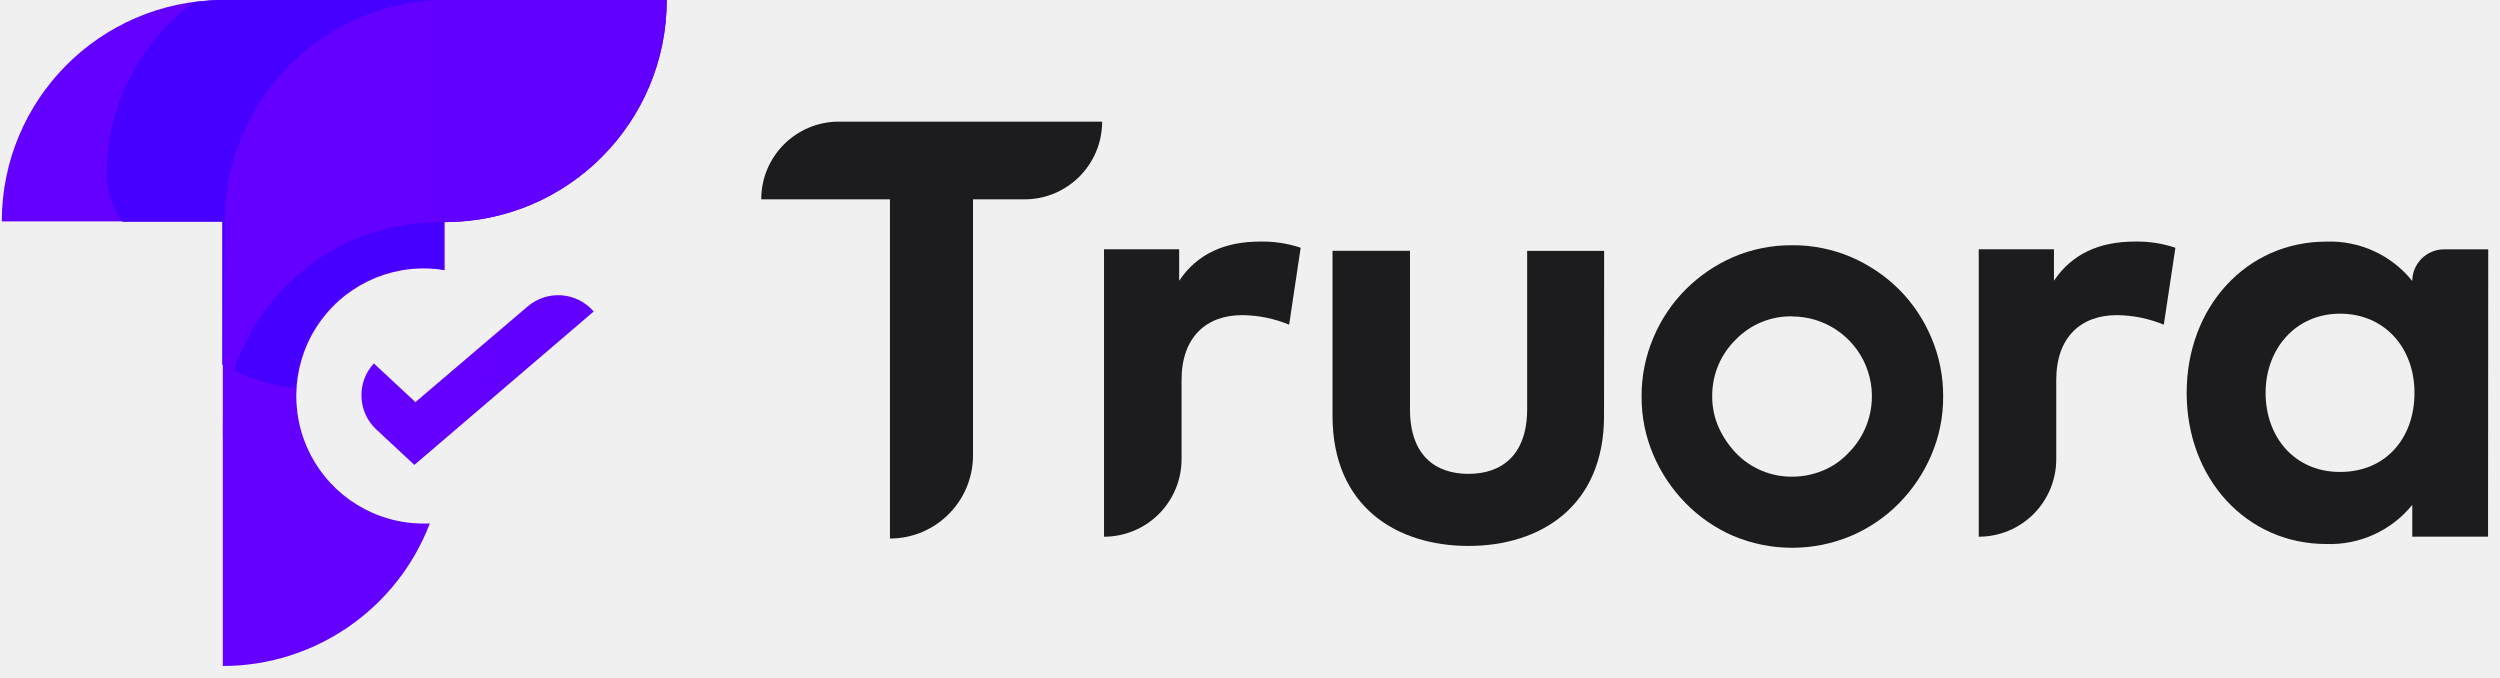
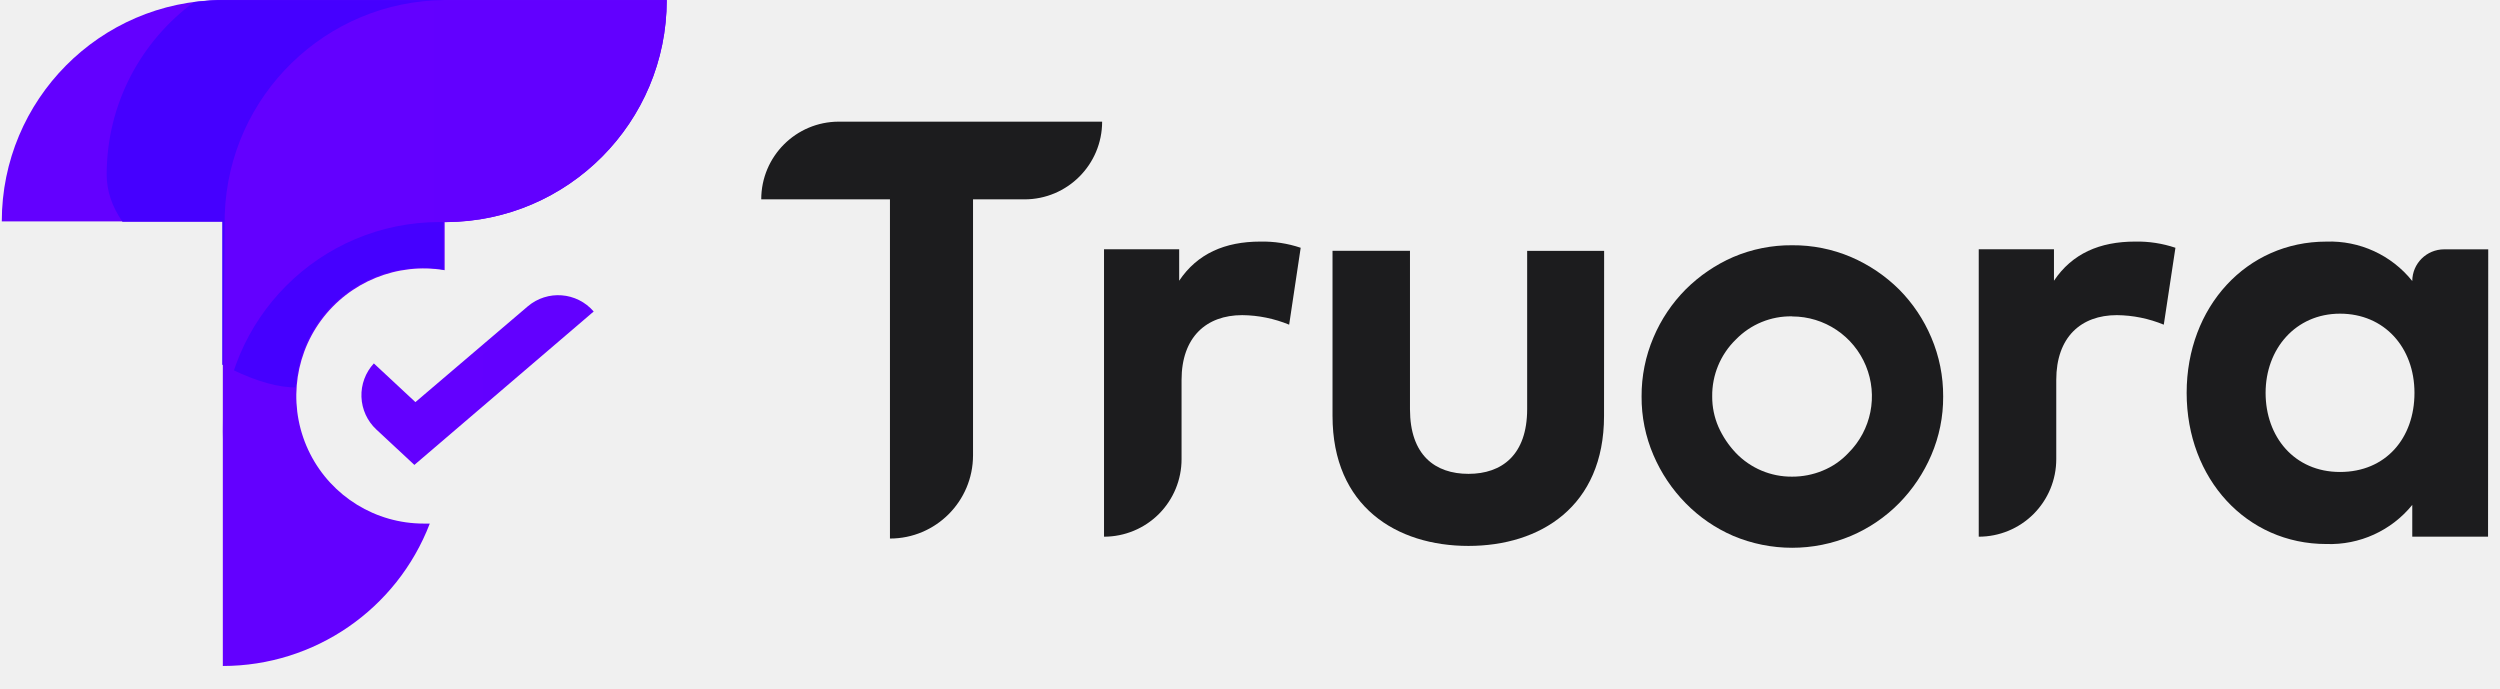
- <svg xmlns="http://www.w3.org/2000/svg" width="96" height="26" viewBox="0 0 96 26" fill="none">
+ <svg xmlns="http://www.w3.org/2000/svg" width="109" height="30" viewBox="0 0 109 30" fill="none">
  <g clip-path="url(#clip0_326_3390)">
-     <path d="M17.08 0.001C12.513 0.036 8.785 3.673 8.63 8.247H8.556V25.574C12.079 25.573 15.239 23.399 16.504 20.105C16.428 20.105 16.351 20.105 16.273 20.105C14.429 20.108 12.74 19.07 11.906 17.421C11.072 15.773 11.235 13.794 12.328 12.305C13.42 10.816 15.256 10.07 17.075 10.376V8.53H17.142C21.822 8.498 25.599 4.69 25.603 0.001H17.08Z" fill="url(#paint0_linear_326_3390)" />
-     <path d="M15.912 17.852L14.451 16.493C14.103 16.169 13.898 15.72 13.88 15.244C13.862 14.768 14.034 14.304 14.356 13.955L15.952 15.441L20.264 11.766C21.019 11.123 22.149 11.21 22.798 11.961L15.912 17.852Z" fill="url(#paint1_linear_326_3390)" />
-     <path d="M8.5 0.001C3.833 0.039 0.07 3.834 0.069 8.502H16.972V0.001H8.5Z" fill="url(#paint2_linear_326_3390)" />
-     <path d="M11.338 14.876C11.365 14.874 11.369 14.641 11.427 14.306C11.461 14.106 11.52 13.869 11.6 13.625C11.734 13.212 11.953 12.768 12.233 12.364C12.368 12.169 12.519 11.985 12.678 11.816C12.789 11.698 12.902 11.588 13.018 11.489C13.183 11.348 13.35 11.22 13.521 11.105C14.016 10.774 14.539 10.551 15.084 10.419C15.363 10.352 15.748 10.28 16.244 10.283C16.351 10.283 16.507 10.286 16.709 10.306C16.774 10.313 16.883 10.327 17.034 10.35C17.026 9.139 17.026 8.529 17.034 8.518C17.73 7.555 19.881 7.864 20.427 7.663C20.538 7.622 20.482 7.03 20.482 6.706C20.482 3.937 19.113 1.488 17.017 0.001C15.605 0.001 10.625 0.001 8.367 0.001C8.073 0.008 7.638 0.068 7.458 0.077C5.42 1.57 4.097 3.983 4.097 6.706C4.097 7.328 4.298 7.931 4.702 8.514C5.076 8.514 6.354 8.514 8.535 8.514C8.535 10.095 8.535 11.04 8.535 11.351C8.535 12.377 8.535 13.557 8.535 14.002C9.567 14.539 10.427 14.824 11.141 14.87C11.208 14.874 11.274 14.88 11.338 14.876Z" fill="url(#paint3_radial_326_3390)" />
-     <path d="M17.08 0.001C12.513 0.036 8.785 3.668 8.63 8.234L8.556 16.861C8.556 12.258 12.286 8.526 16.887 8.526H17.075H17.142C21.825 8.494 25.604 4.686 25.603 0.001H17.08Z" fill="url(#paint4_linear_326_3390)" />
-     <path d="M39.341 7.655H37.364V17.487C37.362 19.25 35.935 20.678 34.174 20.68V7.655H29.231C29.231 6.007 30.566 4.671 32.212 4.671H42.322C42.322 6.319 40.987 7.655 39.341 7.655Z" fill="#1C1C1E" />
-     <path d="M49.946 9.514L49.503 12.467C48.931 12.232 48.32 12.107 47.701 12.101C46.32 12.101 45.372 12.947 45.372 14.59V17.631C45.373 18.42 45.059 19.178 44.501 19.737C43.942 20.296 43.184 20.61 42.394 20.61V9.573H45.28V10.78C45.976 9.741 47.038 9.276 48.397 9.276C48.923 9.266 49.447 9.346 49.946 9.514Z" fill="#1C1C1E" />
-     <path d="M83.536 9.514L83.09 12.467C82.518 12.232 81.907 12.107 81.289 12.101C79.908 12.101 78.96 12.947 78.96 14.59V17.631C78.961 18.421 78.648 19.178 78.09 19.737C77.532 20.296 76.774 20.61 75.984 20.61V9.573H78.872V10.78C79.568 9.741 80.626 9.276 81.984 9.276C82.511 9.266 83.037 9.346 83.536 9.514Z" fill="#1C1C1E" />
-     <path d="M61.595 15.97C61.595 19.459 59.139 20.964 56.388 20.964C53.636 20.964 51.169 19.459 51.169 15.97V9.63H54.143V15.71C54.143 17.479 55.107 18.196 56.391 18.196C57.676 18.196 58.643 17.464 58.643 15.71V9.633H61.599L61.595 15.97Z" fill="#1C1C1E" />
-     <path d="M95.541 20.609H92.631V19.388C91.829 20.378 90.605 20.935 89.329 20.89C86.276 20.89 83.968 18.398 83.968 15.086C83.968 11.775 86.276 9.278 89.329 9.278C90.608 9.232 91.834 9.794 92.631 10.791C92.633 10.118 93.181 9.574 93.857 9.574H95.548L95.541 20.609ZM86.999 15.086C86.999 16.771 88.1 18.123 89.857 18.123C91.615 18.123 92.716 16.826 92.716 15.086C92.716 13.346 91.563 12.045 89.857 12.045C88.151 12.045 86.999 13.397 86.999 15.086Z" fill="#1C1C1E" />
-     <path d="M68.818 9.417C69.595 9.411 70.366 9.566 71.081 9.871C71.767 10.165 72.393 10.587 72.924 11.114C73.451 11.643 73.871 12.27 74.161 12.96C74.467 13.676 74.622 14.447 74.617 15.226C74.623 16 74.467 16.767 74.161 17.478C73.867 18.165 73.448 18.791 72.924 19.324C72.397 19.858 71.771 20.284 71.081 20.578C69.634 21.187 68.002 21.187 66.555 20.578C65.872 20.282 65.252 19.856 64.731 19.324C64.207 18.791 63.787 18.165 63.493 17.478C63.187 16.767 63.032 16 63.037 15.226C63.032 14.447 63.188 13.676 63.493 12.96C63.783 12.27 64.204 11.643 64.731 11.114C65.256 10.589 65.875 10.168 66.555 9.871C67.271 9.566 68.041 9.411 68.818 9.417ZM68.818 12.148C68.006 12.132 67.224 12.454 66.657 13.036C66.066 13.611 65.737 14.404 65.749 15.23C65.747 15.628 65.828 16.023 65.986 16.388C66.151 16.76 66.378 17.1 66.657 17.394C67.222 17.982 68.004 18.312 68.818 18.304C69.22 18.305 69.618 18.227 69.99 18.073C70.365 17.921 70.702 17.689 70.979 17.394C71.858 16.518 72.123 15.197 71.65 14.048C71.177 12.9 70.058 12.151 68.818 12.152V12.148Z" fill="#1C1C1E" />
+     <path d="M19.393 0.002C14.207 0.041 9.975 4.171 9.799 9.364H9.715V29.037C13.715 29.036 17.302 26.568 18.739 22.828C18.653 22.828 18.565 22.828 18.477 22.828C16.383 22.83 14.465 21.652 13.518 19.78C12.572 17.909 12.757 15.662 13.997 13.972C15.238 12.281 17.322 11.434 19.387 11.78V9.685H19.464C24.777 9.649 29.066 5.325 29.07 0.002H19.393Z" fill="url(#paint0_linear_326_3390)" />
+     <path d="M18.067 20.27L16.408 18.726C16.013 18.359 15.78 17.848 15.759 17.308C15.739 16.767 15.934 16.241 16.3 15.845L18.112 17.532L23.008 13.359C23.866 12.629 25.148 12.728 25.885 13.581L18.067 20.27Z" fill="url(#paint1_linear_326_3390)" />
+     <path d="M9.651 0.002C4.352 0.045 0.079 4.353 0.078 9.653H19.27V0.002H9.651Z" fill="url(#paint2_linear_326_3390)" />
+     <path d="M12.873 16.89C12.904 16.888 12.908 16.624 12.974 16.243C13.013 16.016 13.08 15.747 13.17 15.47C13.323 15.001 13.572 14.497 13.89 14.038C14.043 13.818 14.215 13.608 14.395 13.416C14.52 13.283 14.649 13.158 14.781 13.044C14.969 12.885 15.158 12.739 15.352 12.609C15.914 12.232 16.508 11.979 17.126 11.83C17.443 11.754 17.88 11.672 18.444 11.675C18.565 11.676 18.742 11.679 18.972 11.702C19.046 11.709 19.169 11.726 19.341 11.752C19.332 10.377 19.332 9.684 19.341 9.671C20.131 8.578 22.573 8.929 23.193 8.701C23.319 8.655 23.256 7.982 23.256 7.614C23.256 4.47 21.702 1.69 19.321 0.002C17.719 0.001 12.064 0.002 9.5 0.002C9.167 0.01 8.672 0.077 8.468 0.087C6.154 1.782 4.651 4.523 4.651 7.614C4.651 8.32 4.88 9.004 5.339 9.667C5.763 9.667 7.214 9.667 9.691 9.667C9.691 11.461 9.691 12.535 9.691 12.888C9.691 14.053 9.691 15.393 9.691 15.899C10.862 16.507 11.839 16.831 12.65 16.883C12.726 16.888 12.8 16.895 12.873 16.89Z" fill="url(#paint3_radial_326_3390)" />
+     <path d="M19.393 0.002C14.207 0.041 9.975 4.164 9.799 9.35L9.715 19.144C9.715 13.918 13.95 9.681 19.174 9.681H19.387H19.464C24.781 9.644 29.071 5.321 29.07 0.002H19.393Z" fill="url(#paint4_linear_326_3390)" />
+     <path d="M44.668 8.692H42.424V19.855C42.422 21.857 40.801 23.479 38.802 23.481V8.692H33.19C33.19 6.82 34.705 5.304 36.575 5.304H48.053C48.053 7.175 46.538 8.692 44.668 8.692Z" fill="#1C1C1E" />
+     <path d="M56.71 10.803L56.207 14.156C55.557 13.888 54.863 13.747 54.161 13.74C52.593 13.74 51.516 14.7 51.516 16.566V20.018C51.517 20.915 51.161 21.775 50.527 22.41C49.893 23.044 49.032 23.4 48.135 23.4V10.869H51.412V12.24C52.202 11.06 53.408 10.533 54.951 10.533C55.548 10.521 56.144 10.612 56.71 10.803Z" fill="#1C1C1E" />
+     <path d="M94.849 10.803L94.341 14.156C93.692 13.888 92.998 13.747 92.296 13.74C90.729 13.74 89.653 14.7 89.653 16.566V20.018C89.654 20.915 89.298 21.775 88.664 22.41C88.031 23.044 87.17 23.4 86.273 23.4V10.869H89.553V12.24C90.343 11.06 91.544 10.533 93.086 10.533C93.685 10.52 94.281 10.612 94.849 10.803Z" fill="#1C1C1E" />
+     <path d="M69.936 18.133C69.936 22.094 67.147 23.802 64.023 23.802C60.899 23.802 58.098 22.094 58.098 18.133V10.934H61.475V17.838C61.475 19.846 62.569 20.66 64.027 20.66C65.486 20.66 66.584 19.829 66.584 17.838V10.938H69.94L69.936 18.133Z" fill="#1C1C1E" />
+     <path d="M108.479 23.4H105.175V22.014C104.264 23.138 102.875 23.77 101.425 23.719C97.959 23.719 95.338 20.889 95.338 17.129C95.338 13.369 97.959 10.534 101.425 10.534C102.878 10.482 104.269 11.12 105.175 12.253C105.177 11.489 105.799 10.871 106.566 10.871H108.487L108.479 23.4ZM98.78 17.129C98.78 19.042 100.03 20.578 102.025 20.578C104.021 20.578 105.271 19.104 105.271 17.129C105.271 15.154 103.962 13.676 102.025 13.676C100.088 13.676 98.78 15.212 98.78 17.129Z" fill="#1C1C1E" />
+     <path d="M78.137 10.693C79.02 10.686 79.894 10.861 80.706 11.207C81.486 11.542 82.196 12.021 82.799 12.618C83.397 13.22 83.874 13.932 84.204 14.714C84.551 15.527 84.727 16.404 84.722 17.288C84.728 18.167 84.551 19.037 84.204 19.845C83.87 20.625 83.394 21.336 82.799 21.941C82.201 22.547 81.49 23.031 80.706 23.364C79.063 24.056 77.211 24.056 75.568 23.364C74.792 23.029 74.088 22.545 73.496 21.941C72.901 21.336 72.425 20.625 72.091 19.845C71.744 19.037 71.567 18.167 71.573 17.288C71.568 16.404 71.744 15.527 72.091 14.714C72.421 13.932 72.898 13.22 73.496 12.618C74.093 12.023 74.796 11.544 75.568 11.207C76.38 10.861 77.255 10.686 78.137 10.693ZM78.137 13.793C77.216 13.775 76.328 14.14 75.684 14.802C75.012 15.454 74.639 16.355 74.652 17.292C74.65 17.744 74.742 18.192 74.922 18.608C75.109 19.029 75.366 19.415 75.684 19.749C76.325 20.417 77.212 20.791 78.137 20.782C78.593 20.784 79.046 20.695 79.467 20.521C79.893 20.348 80.276 20.085 80.59 19.749C81.589 18.755 81.89 17.255 81.353 15.951C80.815 14.647 79.546 13.796 78.137 13.797V13.793Z" fill="#1C1C1E" />
  </g>
  <defs>
-     <linearGradient id="paint0_linear_326_3390" x1="8.039" y1="1278.62" x2="1713.23" y2="1278.62" gradientUnits="userSpaceOnUse">
+     <linearGradient id="paint0_linear_326_3390" x1="9.127" y1="1451.76" x2="1945.23" y2="1451.76" gradientUnits="userSpaceOnUse">
      <stop stop-color="#6300FF" />
      <stop offset="1" stop-color="#0000FF" />
    </linearGradient>
-     <linearGradient id="paint1_linear_326_3390" x1="14.035" y1="337.042" x2="905.431" y2="337.042" gradientUnits="userSpaceOnUse">
+     <linearGradient id="paint1_linear_326_3390" x1="15.936" y1="382.683" x2="1028.04" y2="382.683" gradientUnits="userSpaceOnUse">
      <stop stop-color="#6300FF" />
      <stop offset="1" stop-color="#0000FF" />
    </linearGradient>
-     <linearGradient id="paint2_linear_326_3390" x1="-0.103" y1="424.424" x2="1690.19" y2="424.424" gradientUnits="userSpaceOnUse">
+     <linearGradient id="paint2_linear_326_3390" x1="-0.117" y1="481.898" x2="1919.07" y2="481.898" gradientUnits="userSpaceOnUse">
      <stop stop-color="#6300FF" />
      <stop offset="1" stop-color="#0000FF" />
    </linearGradient>
-     <radialGradient id="paint3_radial_326_3390" cx="0" cy="0" r="1" gradientUnits="userSpaceOnUse" gradientTransform="translate(784.696 763.41) scale(823.248 822.662)">
+     <radialGradient id="paint3_radial_326_3390" cx="0" cy="0" r="1" gradientUnits="userSpaceOnUse" gradientTransform="translate(890.957 866.788) scale(934.73 934.064)">
      <stop stop-color="#030238" />
      <stop offset="1" stop-color="#4500FF" />
    </radialGradient>
-     <linearGradient id="paint4_linear_326_3390" x1="8.039" y1="842.277" x2="1713.23" y2="842.277" gradientUnits="userSpaceOnUse">
+     <linearGradient id="paint4_linear_326_3390" x1="9.127" y1="956.335" x2="1945.23" y2="956.335" gradientUnits="userSpaceOnUse">
      <stop stop-color="#6300FF" />
      <stop offset="1" stop-color="#0000FF" />
    </linearGradient>
    <clipPath id="clip0_326_3390">
-       <rect width="96" height="26" fill="white" />
+       <rect width="109" height="29.521" fill="white" />
    </clipPath>
  </defs>
</svg>
